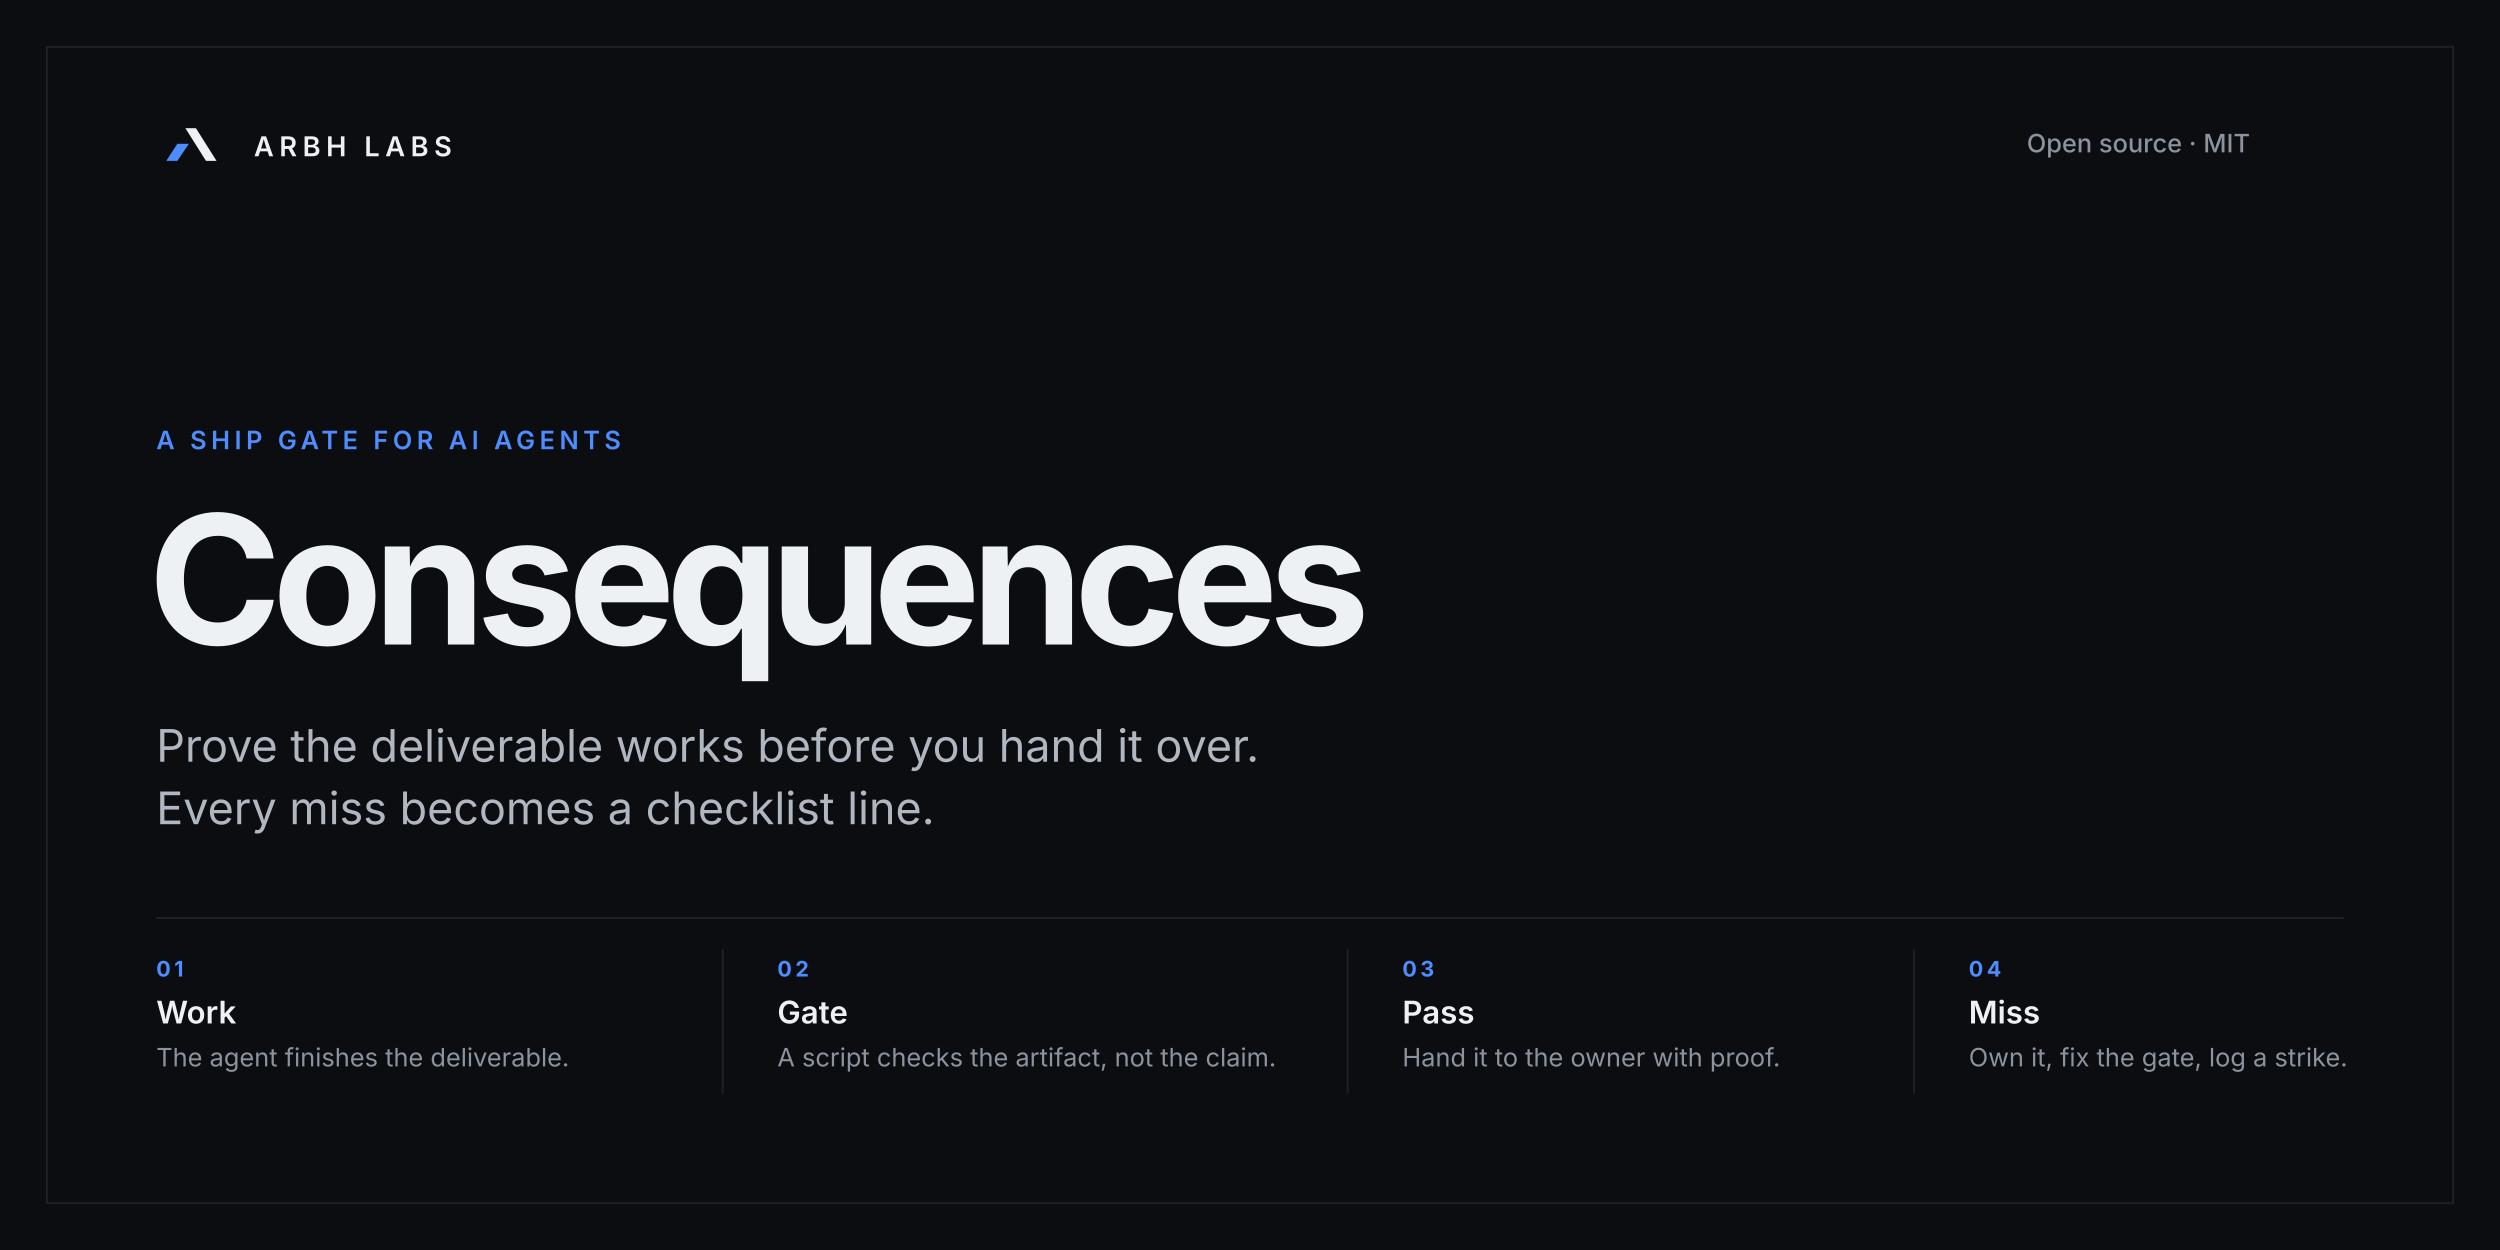
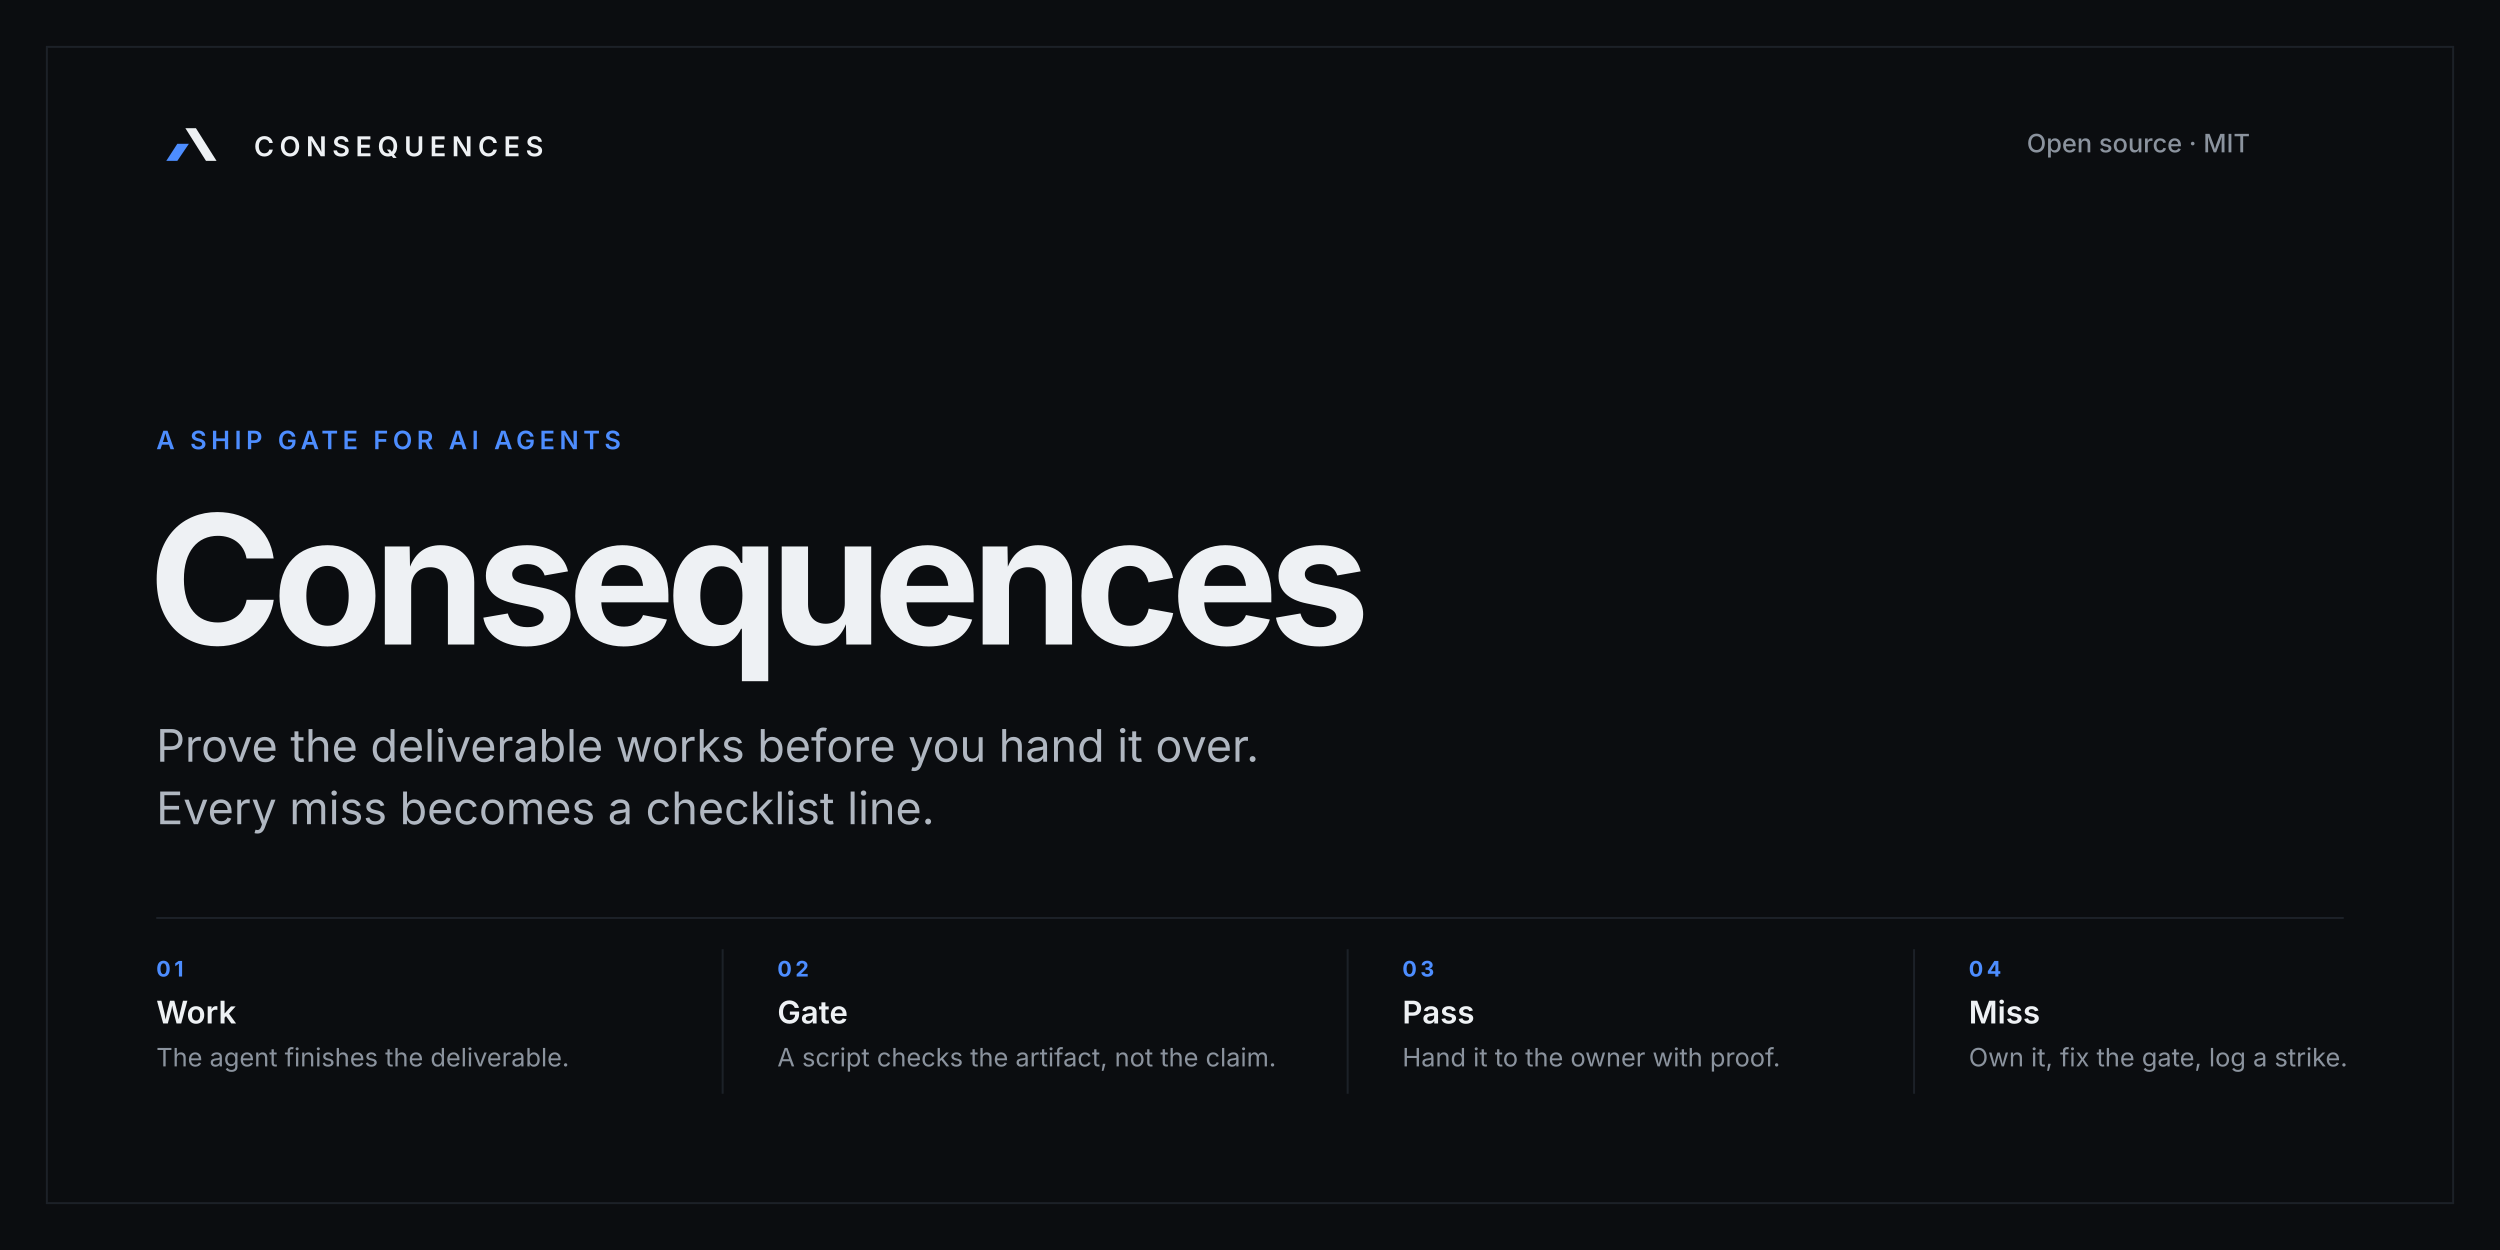
<svg xmlns="http://www.w3.org/2000/svg" width="1280" height="640" viewBox="0 0 1280 640" role="img" aria-label="Consequences: a ship gate for AI agents. Prove the deliverable works before you hand it over. Every miss becomes a checklist line.">
  <rect width="1280" height="640" fill="#0B0D10" />
  <rect x="24" y="24" width="1232" height="592" fill="none" stroke="#1C2128" stroke-width="1" />
  <g transform="translate(80,56)">
    <svg x="0" y="0" width="36" height="36" viewBox="0 0 140 140" aria-hidden="true">
      <polygon points="58,37.5 79,37.5 120,102.5 99,102.5" fill="#EEF1F4" />
      <polygon points="42,68.5 65,68.5 42,102.5 20,102.5" fill="#4D8DFF" />
    </svg>
-     <text x="50" y="24" fill="#EEF1F4" font-family="Instrument Sans, Inter, ui-sans-serif, sans-serif" font-size="14" font-weight="600" letter-spacing="2.8">ARBH LABS</text>
+     <text x="50" y="24" fill="#EEF1F4" font-family="Instrument Sans, Inter, ui-sans-serif, sans-serif" font-size="14" font-weight="600" letter-spacing="2.8">CONSEQUENCES</text>
    <text x="1072" y="22" fill="#8B939E" font-family="Instrument Sans, Inter, ui-sans-serif, sans-serif" font-size="13" font-weight="500" text-anchor="end">Open source · MIT</text>
  </g>
  <text x="80" y="230" fill="#4D8DFF" font-family="Instrument Sans, Inter, ui-sans-serif, sans-serif" font-size="13" font-weight="600" letter-spacing="2.3">A SHIP GATE FOR AI AGENTS</text>
  <text x="76" y="330" fill="#EEF1F4" font-family="Instrument Sans, Inter, ui-sans-serif, sans-serif" font-size="92" font-weight="650" letter-spacing="-4.6">Consequences</text>
  <text x="80" y="390" fill="#B0B7C1" font-family="Instrument Sans, Inter, ui-sans-serif, sans-serif" font-size="23">Prove the deliverable works before you hand it over.</text>
  <text x="80" y="422" fill="#B0B7C1" font-family="Instrument Sans, Inter, ui-sans-serif, sans-serif" font-size="23">Every miss becomes a checklist line.</text>
  <line x1="80" y1="470" x2="1200" y2="470" stroke="#1C2128" stroke-width="1" />
  <g font-family="Instrument Sans, Inter, ui-sans-serif, sans-serif">
    <text x="80" y="500" fill="#4D8DFF" font-size="11" font-weight="650" letter-spacing="1.8">01</text>
    <text x="80" y="524" fill="#EEF1F4" font-size="16" font-weight="600">Work</text>
    <text x="80" y="546" fill="#8B939E" font-size="13">The agent finishes the deliverable.</text>
    <line x1="370" y1="486" x2="370" y2="560" stroke="#1C2128" stroke-width="1" />
    <text x="398" y="500" fill="#4D8DFF" font-size="11" font-weight="650" letter-spacing="1.8">02</text>
    <text x="398" y="524" fill="#EEF1F4" font-size="16" font-weight="600">Gate</text>
    <text x="398" y="546" fill="#8B939E" font-size="13">A script checks the artifact, not the claim.</text>
    <line x1="690" y1="486" x2="690" y2="560" stroke="#1C2128" stroke-width="1" />
    <text x="718" y="500" fill="#4D8DFF" font-size="11" font-weight="650" letter-spacing="1.8">03</text>
    <text x="718" y="524" fill="#EEF1F4" font-size="16" font-weight="600">Pass</text>
    <text x="718" y="546" fill="#8B939E" font-size="13">Hand it to the owner with proof.</text>
    <line x1="980" y1="486" x2="980" y2="560" stroke="#1C2128" stroke-width="1" />
    <text x="1008" y="500" fill="#4D8DFF" font-size="11" font-weight="650" letter-spacing="1.8">04</text>
    <text x="1008" y="524" fill="#EEF1F4" font-size="16" font-weight="600">Miss</text>
    <text x="1008" y="546" fill="#8B939E" font-size="13">Own it, fix the gate, log a strike.</text>
  </g>
</svg>
